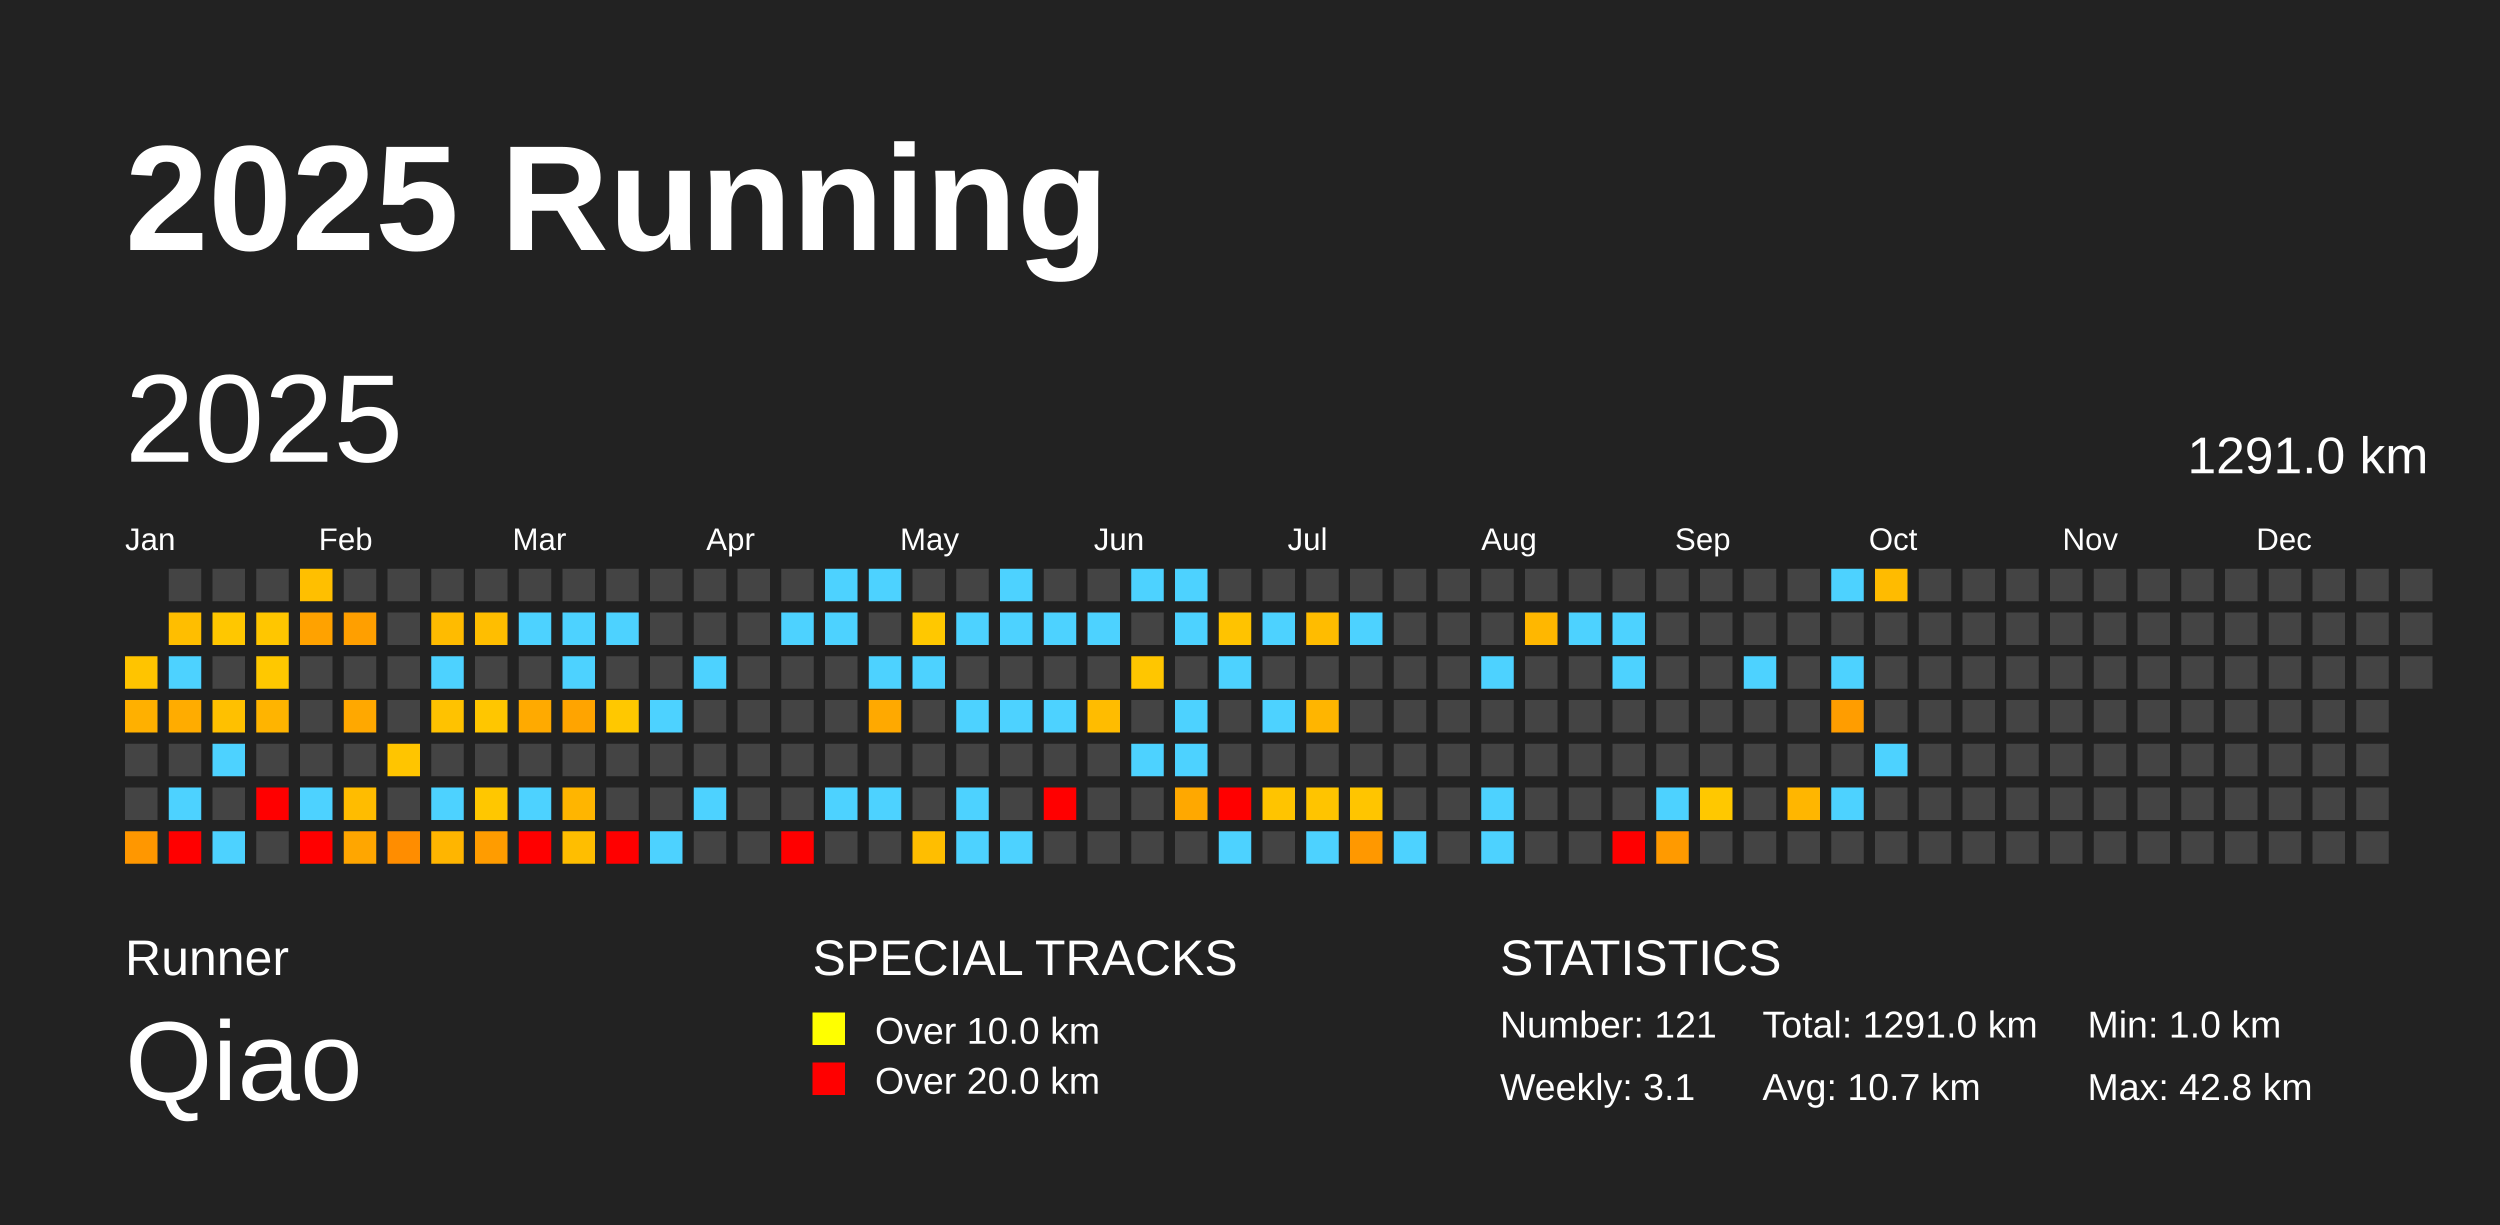
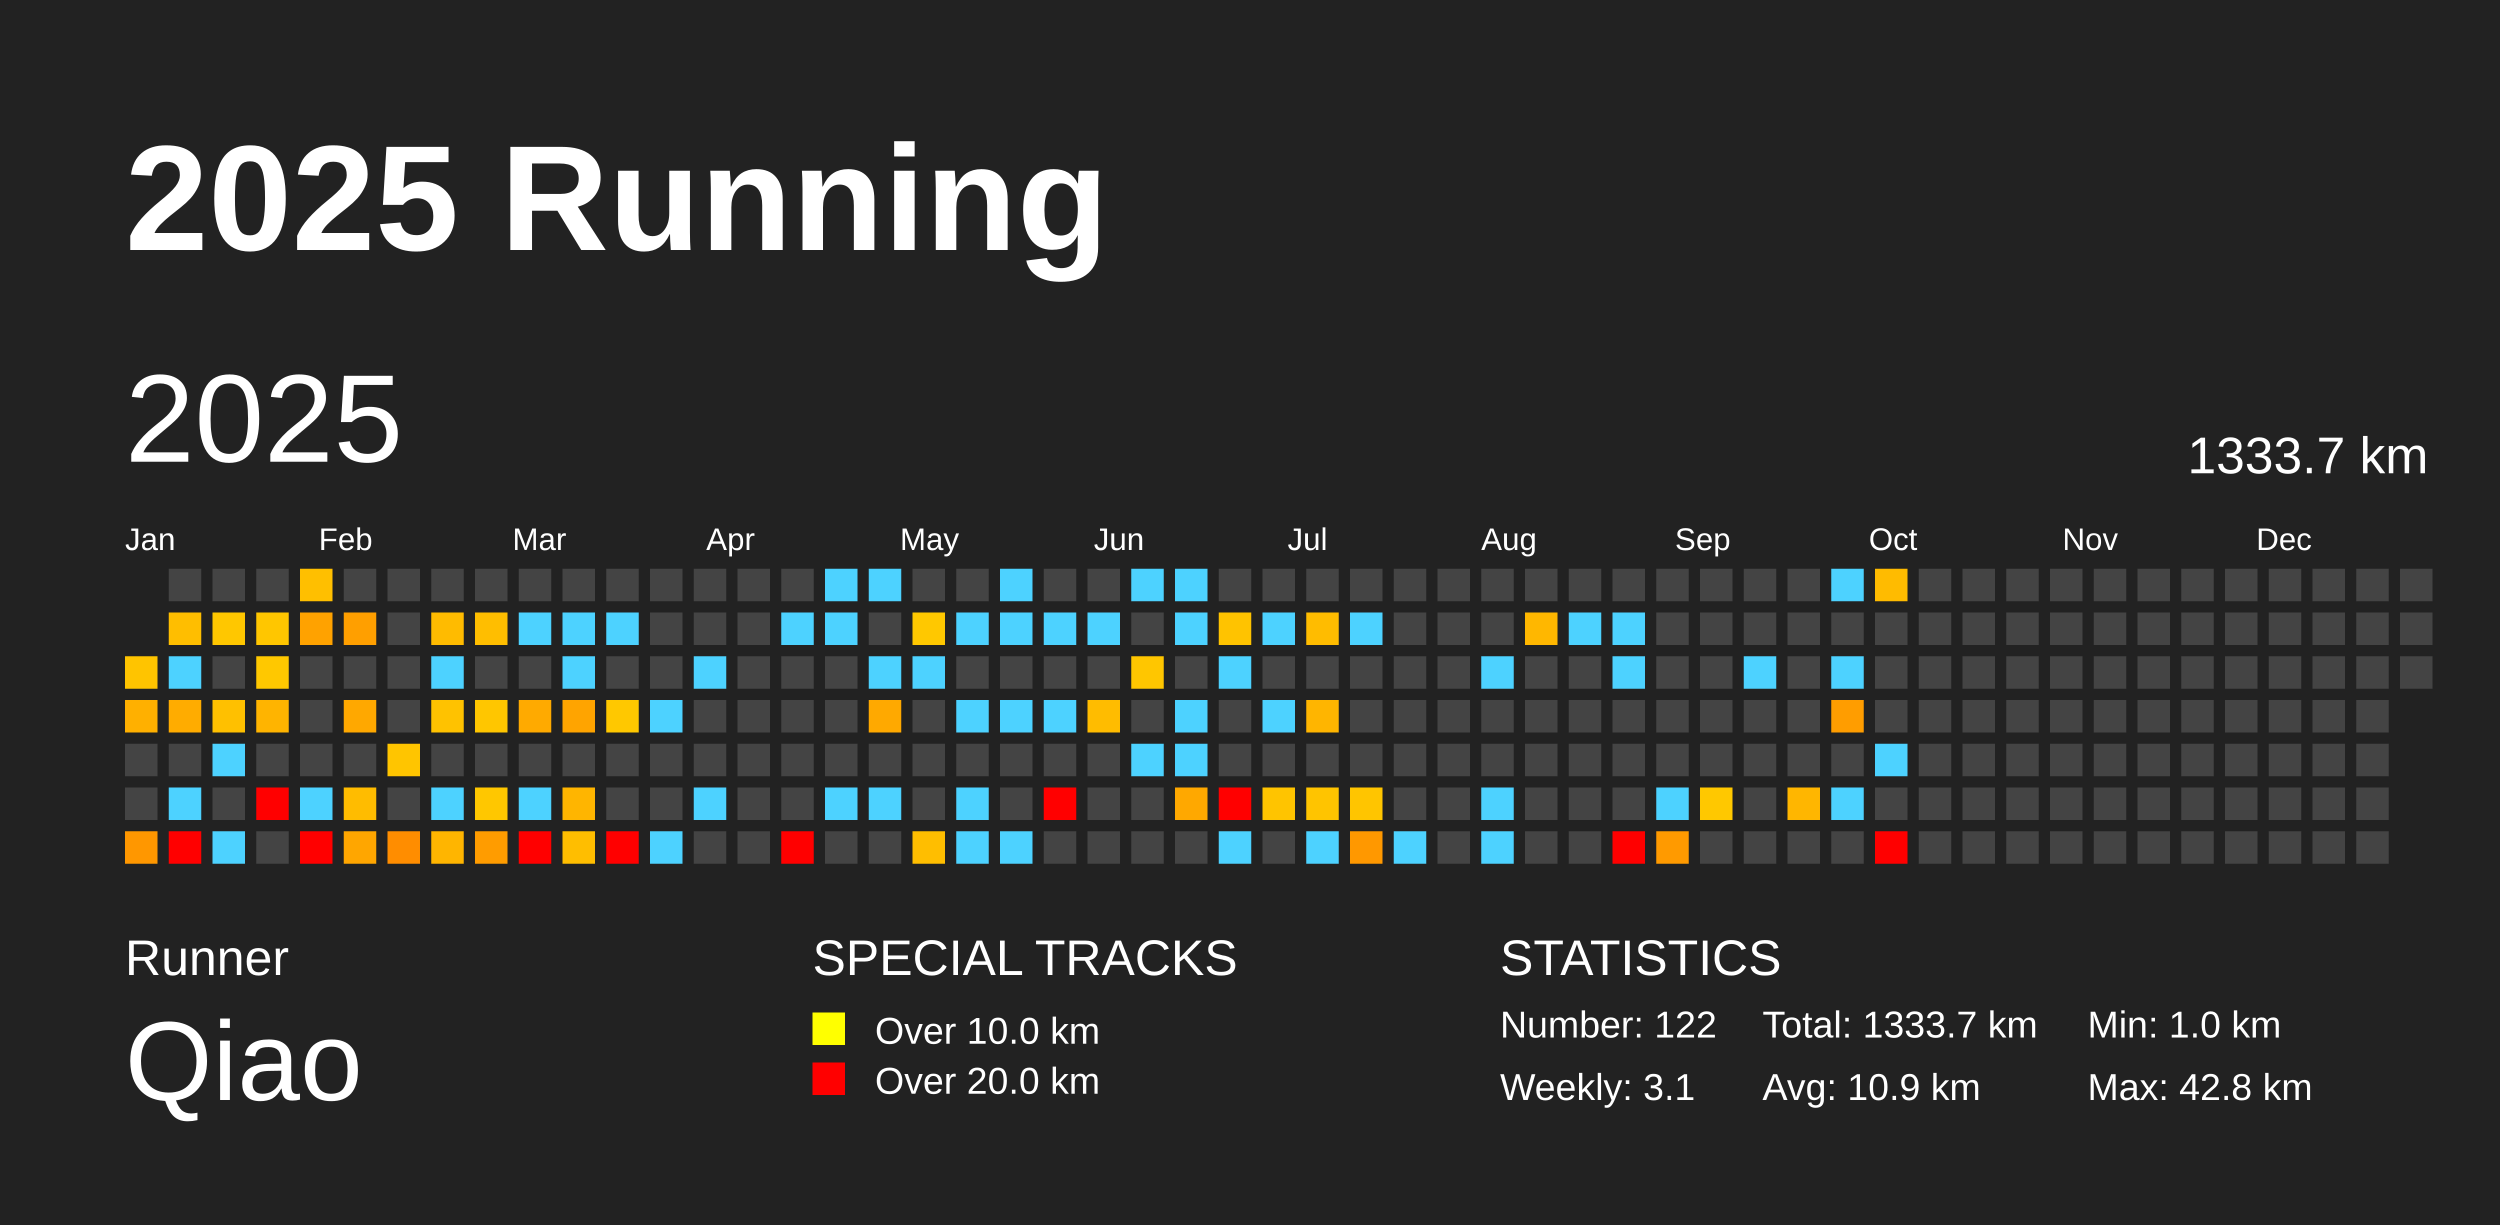
<svg xmlns="http://www.w3.org/2000/svg" baseProfile="full" height="98mm" version="1.1" viewBox="0,0,200,98" width="200mm">
  <defs />
  <rect fill="#222222" height="98" width="200" x="0" y="0" />
  <text fill="#FFFFFF" style="font-size:12px; font-family:Arial; font-weight:bold;" x="10" y="20">2025 Running</text>
  <text fill="#FFFFFF" style="font-size:4px; font-family:Arial" x="10" y="78">Runner</text>
  <text fill="#FFFFFF" style="font-size:9px; font-family:Arial" x="10" y="88">Qiao</text>
  <text fill="#FFFFFF" style="font-size:4px; font-family:Arial" x="65" y="78">SPECIAL TRACKS</text>
  <rect fill="yellow" height="2.6" width="2.6" x="65" y="81" />
  <text fill="#FFFFFF" style="font-size:3px; font-family:Arial" x="70" y="83.5">Over 10.0 km</text>
  <rect fill="red" height="2.6" width="2.6" x="65" y="85" />
  <text fill="#FFFFFF" style="font-size:3px; font-family:Arial" x="70" y="87.5">Over 20.0 km</text>
  <text fill="#FFFFFF" style="font-size:4px; font-family:Arial" x="120" y="78">STATISTICS</text>
-   <text fill="#FFFFFF" style="font-size:3px; font-family:Arial" x="120" y="83">Number: 121</text>
+   <text fill="#FFFFFF" style="font-size:3px; font-family:Arial" x="120" y="83">Number: 122</text>
  <text fill="#FFFFFF" style="font-size:3px; font-family:Arial" x="120" y="88">Weekly: 3.1</text>
-   <text fill="#FFFFFF" style="font-size:3px; font-family:Arial" x="141" y="83">Total: 1291.0 km</text>
-   <text fill="#FFFFFF" style="font-size:3px; font-family:Arial" x="141" y="88">Avg: 10.7 km</text>
+   <text fill="#FFFFFF" style="font-size:3px; font-family:Arial" x="141" y="83">Total: 1333.7 km</text>
+   <text fill="#FFFFFF" style="font-size:3px; font-family:Arial" x="141" y="88">Avg: 10.9 km</text>
  <text fill="#FFFFFF" style="font-size:3px; font-family:Arial" x="167" y="83">Min: 1.0 km</text>
  <text fill="#FFFFFF" style="font-size:3px; font-family:Arial" x="167" y="88">Max: 42.8 km</text>
  <text dominant-baseline="hanging" fill="#FFFFFF" style="font-size:10.0px; font-family:Arial;" x="10" y="30">2025</text>
-   <text dominant-baseline="hanging" fill="#FFFFFF" style="font-size:4.125px; font-family:Arial;" x="175" y="35">1291.0 km</text>
+   <text dominant-baseline="hanging" fill="#FFFFFF" style="font-size:4.125px; font-family:Arial;" x="175" y="35">1333.7 km</text>
  <text fill="#FFFFFF" style="font-size:2.5px; font-family:Arial" x="10.0" y="44">Jan</text>
  <text fill="#FFFFFF" style="font-size:2.5px; font-family:Arial" x="25.5" y="44">Feb</text>
  <text fill="#FFFFFF" style="font-size:2.5px; font-family:Arial" x="41.0" y="44">Mar</text>
  <text fill="#FFFFFF" style="font-size:2.5px; font-family:Arial" x="56.5" y="44">Apr</text>
  <text fill="#FFFFFF" style="font-size:2.5px; font-family:Arial" x="72.0" y="44">May</text>
  <text fill="#FFFFFF" style="font-size:2.5px; font-family:Arial" x="87.5" y="44">Jun</text>
  <text fill="#FFFFFF" style="font-size:2.5px; font-family:Arial" x="103.0" y="44">Jul</text>
  <text fill="#FFFFFF" style="font-size:2.5px; font-family:Arial" x="118.5" y="44">Aug</text>
  <text fill="#FFFFFF" style="font-size:2.5px; font-family:Arial" x="134.0" y="44">Sep</text>
  <text fill="#FFFFFF" style="font-size:2.5px; font-family:Arial" x="149.5" y="44">Oct</text>
  <text fill="#FFFFFF" style="font-size:2.5px; font-family:Arial" x="165.0" y="44">Nov</text>
  <text fill="#FFFFFF" style="font-size:2.5px; font-family:Arial" x="180.5" y="44">Dec</text>
  <rect fill="#ffc400" height="2.6" width="2.6" x="10.0" y="52.5" />
  <rect fill="#ffb000" height="2.6" width="2.6" x="10.0" y="56.0" />
  <rect fill="#444444" height="2.6" width="2.6" x="10.0" y="59.5" />
  <rect fill="#444444" height="2.6" width="2.6" x="10.0" y="63.0" />
  <rect fill="#ff9700" height="2.6" width="2.6" x="10.0" y="66.5" />
  <rect fill="#444444" height="2.6" width="2.6" x="13.5" y="45.5" />
  <rect fill="#ffbe00" height="2.6" width="2.6" x="13.5" y="49.0" />
  <rect fill="#4dd2ff" height="2.6" width="2.6" x="13.5" y="52.5" />
  <rect fill="#ffac00" height="2.6" width="2.6" x="13.5" y="56.0" />
  <rect fill="#444444" height="2.6" width="2.6" x="13.5" y="59.5" />
  <rect fill="#4dd2ff" height="2.6" width="2.6" x="13.5" y="63.0" />
  <rect fill="red" height="2.6" width="2.6" x="13.5" y="66.5" />
  <rect fill="#444444" height="2.6" width="2.6" x="17.0" y="45.5" />
  <rect fill="#ffc700" height="2.6" width="2.6" x="17.0" y="49.0" />
  <rect fill="#444444" height="2.6" width="2.6" x="17.0" y="52.5" />
  <rect fill="#ffc000" height="2.6" width="2.6" x="17.0" y="56.0" />
  <rect fill="#4dd2ff" height="2.6" width="2.6" x="17.0" y="59.5" />
  <rect fill="#444444" height="2.6" width="2.6" x="17.0" y="63.0" />
  <rect fill="#4dd2ff" height="2.6" width="2.6" x="17.0" y="66.5" />
  <rect fill="#444444" height="2.6" width="2.6" x="20.5" y="45.5" />
  <rect fill="#ffc600" height="2.6" width="2.6" x="20.5" y="49.0" />
  <rect fill="#ffc800" height="2.6" width="2.6" x="20.5" y="52.5" />
  <rect fill="#ffb400" height="2.6" width="2.6" x="20.5" y="56.0" />
  <rect fill="#444444" height="2.6" width="2.6" x="20.5" y="59.5" />
  <rect fill="red" height="2.6" width="2.6" x="20.5" y="63.0" />
  <rect fill="#444444" height="2.6" width="2.6" x="20.5" y="66.5" />
  <rect fill="#ffbf00" height="2.6" width="2.6" x="24.0" y="45.5" />
  <rect fill="#ffa200" height="2.6" width="2.6" x="24.0" y="49.0" />
  <rect fill="#444444" height="2.6" width="2.6" x="24.0" y="52.5" />
  <rect fill="#444444" height="2.6" width="2.6" x="24.0" y="56.0" />
  <rect fill="#444444" height="2.6" width="2.6" x="24.0" y="59.5" />
  <rect fill="#4dd2ff" height="2.6" width="2.6" x="24.0" y="63.0" />
  <rect fill="red" height="2.6" width="2.6" x="24.0" y="66.5" />
  <rect fill="#444444" height="2.6" width="2.6" x="27.5" y="45.5" />
  <rect fill="#ff9f00" height="2.6" width="2.6" x="27.5" y="49.0" />
  <rect fill="#444444" height="2.6" width="2.6" x="27.5" y="52.5" />
  <rect fill="#ffa800" height="2.6" width="2.6" x="27.5" y="56.0" />
  <rect fill="#444444" height="2.6" width="2.6" x="27.5" y="59.5" />
  <rect fill="#ffbc00" height="2.6" width="2.6" x="27.5" y="63.0" />
  <rect fill="#ffa600" height="2.6" width="2.6" x="27.5" y="66.5" />
  <rect fill="#444444" height="2.6" width="2.6" x="31.0" y="45.5" />
  <rect fill="#444444" height="2.6" width="2.6" x="31.0" y="49.0" />
  <rect fill="#444444" height="2.6" width="2.6" x="31.0" y="52.5" />
  <rect fill="#444444" height="2.6" width="2.6" x="31.0" y="56.0" />
  <rect fill="#ffc500" height="2.6" width="2.6" x="31.0" y="59.5" />
  <rect fill="#444444" height="2.6" width="2.6" x="31.0" y="63.0" />
  <rect fill="#ff8d00" height="2.6" width="2.6" x="31.0" y="66.5" />
  <rect fill="#444444" height="2.6" width="2.6" x="34.5" y="45.5" />
  <rect fill="#ffbb00" height="2.6" width="2.6" x="34.5" y="49.0" />
  <rect fill="#4dd2ff" height="2.6" width="2.6" x="34.5" y="52.5" />
  <rect fill="#ffc200" height="2.6" width="2.6" x="34.5" y="56.0" />
  <rect fill="#444444" height="2.6" width="2.6" x="34.5" y="59.5" />
  <rect fill="#4dd2ff" height="2.6" width="2.6" x="34.5" y="63.0" />
  <rect fill="#ffb500" height="2.6" width="2.6" x="34.5" y="66.5" />
  <rect fill="#444444" height="2.6" width="2.6" x="38.0" y="45.5" />
  <rect fill="#ffbe00" height="2.6" width="2.6" x="38.0" y="49.0" />
  <rect fill="#444444" height="2.6" width="2.6" x="38.0" y="52.5" />
  <rect fill="#ffc600" height="2.6" width="2.6" x="38.0" y="56.0" />
  <rect fill="#444444" height="2.6" width="2.6" x="38.0" y="59.5" />
  <rect fill="#ffc700" height="2.6" width="2.6" x="38.0" y="63.0" />
  <rect fill="#ff9c00" height="2.6" width="2.6" x="38.0" y="66.5" />
  <rect fill="#444444" height="2.6" width="2.6" x="41.5" y="45.5" />
  <rect fill="#4dd2ff" height="2.6" width="2.6" x="41.5" y="49.0" />
  <rect fill="#444444" height="2.6" width="2.6" x="41.5" y="52.5" />
  <rect fill="#ffaa00" height="2.6" width="2.6" x="41.5" y="56.0" />
  <rect fill="#444444" height="2.6" width="2.6" x="41.5" y="59.5" />
  <rect fill="#4dd2ff" height="2.6" width="2.6" x="41.5" y="63.0" />
  <rect fill="red" height="2.6" width="2.6" x="41.5" y="66.5" />
  <rect fill="#444444" height="2.6" width="2.6" x="45.0" y="45.5" />
  <rect fill="#4dd2ff" height="2.6" width="2.6" x="45.0" y="49.0" />
  <rect fill="#4dd2ff" height="2.6" width="2.6" x="45.0" y="52.5" />
  <rect fill="#ffa400" height="2.6" width="2.6" x="45.0" y="56.0" />
  <rect fill="#444444" height="2.6" width="2.6" x="45.0" y="59.5" />
  <rect fill="#ffb500" height="2.6" width="2.6" x="45.0" y="63.0" />
  <rect fill="#ffbe00" height="2.6" width="2.6" x="45.0" y="66.5" />
  <rect fill="#444444" height="2.6" width="2.6" x="48.5" y="45.5" />
  <rect fill="#4dd2ff" height="2.6" width="2.6" x="48.5" y="49.0" />
  <rect fill="#444444" height="2.6" width="2.6" x="48.5" y="52.5" />
  <rect fill="#ffc800" height="2.6" width="2.6" x="48.5" y="56.0" />
  <rect fill="#444444" height="2.6" width="2.6" x="48.5" y="59.5" />
  <rect fill="#444444" height="2.6" width="2.6" x="48.5" y="63.0" />
  <rect fill="red" height="2.6" width="2.6" x="48.5" y="66.5" />
  <rect fill="#444444" height="2.6" width="2.6" x="52.0" y="45.5" />
  <rect fill="#444444" height="2.6" width="2.6" x="52.0" y="49.0" />
  <rect fill="#444444" height="2.6" width="2.6" x="52.0" y="52.5" />
  <rect fill="#4dd2ff" height="2.6" width="2.6" x="52.0" y="56.0" />
  <rect fill="#444444" height="2.6" width="2.6" x="52.0" y="59.5" />
  <rect fill="#444444" height="2.6" width="2.6" x="52.0" y="63.0" />
  <rect fill="#4dd2ff" height="2.6" width="2.6" x="52.0" y="66.5" />
  <rect fill="#444444" height="2.6" width="2.6" x="55.5" y="45.5" />
  <rect fill="#444444" height="2.6" width="2.6" x="55.5" y="49.0" />
  <rect fill="#4dd2ff" height="2.6" width="2.6" x="55.5" y="52.5" />
  <rect fill="#444444" height="2.6" width="2.6" x="55.5" y="56.0" />
  <rect fill="#444444" height="2.6" width="2.6" x="55.5" y="59.5" />
  <rect fill="#4dd2ff" height="2.6" width="2.6" x="55.5" y="63.0" />
  <rect fill="#444444" height="2.6" width="2.6" x="55.5" y="66.5" />
  <rect fill="#444444" height="2.6" width="2.6" x="59.0" y="45.5" />
  <rect fill="#444444" height="2.6" width="2.6" x="59.0" y="49.0" />
  <rect fill="#444444" height="2.6" width="2.6" x="59.0" y="52.5" />
  <rect fill="#444444" height="2.6" width="2.6" x="59.0" y="56.0" />
  <rect fill="#444444" height="2.6" width="2.6" x="59.0" y="59.5" />
  <rect fill="#444444" height="2.6" width="2.6" x="59.0" y="63.0" />
  <rect fill="#444444" height="2.6" width="2.6" x="59.0" y="66.5" />
  <rect fill="#444444" height="2.6" width="2.6" x="62.5" y="45.5" />
  <rect fill="#4dd2ff" height="2.6" width="2.6" x="62.5" y="49.0" />
  <rect fill="#444444" height="2.6" width="2.6" x="62.5" y="52.5" />
  <rect fill="#444444" height="2.6" width="2.6" x="62.5" y="56.0" />
  <rect fill="#444444" height="2.6" width="2.6" x="62.5" y="59.5" />
  <rect fill="#444444" height="2.6" width="2.6" x="62.5" y="63.0" />
  <rect fill="red" height="2.6" width="2.6" x="62.5" y="66.5" />
  <rect fill="#4dd2ff" height="2.6" width="2.6" x="66.0" y="45.5" />
  <rect fill="#4dd2ff" height="2.6" width="2.6" x="66.0" y="49.0" />
  <rect fill="#444444" height="2.6" width="2.6" x="66.0" y="52.5" />
  <rect fill="#444444" height="2.6" width="2.6" x="66.0" y="56.0" />
  <rect fill="#444444" height="2.6" width="2.6" x="66.0" y="59.5" />
  <rect fill="#4dd2ff" height="2.6" width="2.6" x="66.0" y="63.0" />
  <rect fill="#444444" height="2.6" width="2.6" x="66.0" y="66.5" />
  <rect fill="#4dd2ff" height="2.6" width="2.6" x="69.5" y="45.5" />
  <rect fill="#444444" height="2.6" width="2.6" x="69.5" y="49.0" />
  <rect fill="#4dd2ff" height="2.6" width="2.6" x="69.5" y="52.5" />
  <rect fill="#ffa900" height="2.6" width="2.6" x="69.5" y="56.0" />
  <rect fill="#444444" height="2.6" width="2.6" x="69.5" y="59.5" />
  <rect fill="#4dd2ff" height="2.6" width="2.6" x="69.5" y="63.0" />
  <rect fill="#444444" height="2.6" width="2.6" x="69.5" y="66.5" />
  <rect fill="#444444" height="2.6" width="2.6" x="73.0" y="45.5" />
  <rect fill="#ffc800" height="2.6" width="2.6" x="73.0" y="49.0" />
  <rect fill="#4dd2ff" height="2.6" width="2.6" x="73.0" y="52.5" />
  <rect fill="#444444" height="2.6" width="2.6" x="73.0" y="56.0" />
  <rect fill="#444444" height="2.6" width="2.6" x="73.0" y="59.5" />
  <rect fill="#444444" height="2.6" width="2.6" x="73.0" y="63.0" />
  <rect fill="#ffbe00" height="2.6" width="2.6" x="73.0" y="66.5" />
  <rect fill="#444444" height="2.6" width="2.6" x="76.5" y="45.5" />
  <rect fill="#4dd2ff" height="2.6" width="2.6" x="76.5" y="49.0" />
  <rect fill="#444444" height="2.6" width="2.6" x="76.5" y="52.5" />
  <rect fill="#4dd2ff" height="2.6" width="2.6" x="76.5" y="56.0" />
  <rect fill="#444444" height="2.6" width="2.6" x="76.5" y="59.5" />
  <rect fill="#4dd2ff" height="2.6" width="2.6" x="76.5" y="63.0" />
  <rect fill="#4dd2ff" height="2.6" width="2.6" x="76.5" y="66.5" />
  <rect fill="#4dd2ff" height="2.6" width="2.6" x="80.0" y="45.5" />
  <rect fill="#4dd2ff" height="2.6" width="2.6" x="80.0" y="49.0" />
  <rect fill="#444444" height="2.6" width="2.6" x="80.0" y="52.5" />
  <rect fill="#4dd2ff" height="2.6" width="2.6" x="80.0" y="56.0" />
  <rect fill="#444444" height="2.6" width="2.6" x="80.0" y="59.5" />
  <rect fill="#444444" height="2.6" width="2.6" x="80.0" y="63.0" />
  <rect fill="#4dd2ff" height="2.6" width="2.6" x="80.0" y="66.5" />
  <rect fill="#444444" height="2.6" width="2.6" x="83.5" y="45.5" />
  <rect fill="#4dd2ff" height="2.6" width="2.6" x="83.5" y="49.0" />
  <rect fill="#444444" height="2.6" width="2.6" x="83.5" y="52.5" />
  <rect fill="#4dd2ff" height="2.6" width="2.6" x="83.5" y="56.0" />
  <rect fill="#444444" height="2.6" width="2.6" x="83.5" y="59.5" />
  <rect fill="red" height="2.6" width="2.6" x="83.5" y="63.0" />
  <rect fill="#444444" height="2.6" width="2.6" x="83.5" y="66.5" />
  <rect fill="#444444" height="2.6" width="2.6" x="87.0" y="45.5" />
  <rect fill="#4dd2ff" height="2.6" width="2.6" x="87.0" y="49.0" />
  <rect fill="#444444" height="2.6" width="2.6" x="87.0" y="52.5" />
  <rect fill="#ffbc00" height="2.6" width="2.6" x="87.0" y="56.0" />
  <rect fill="#444444" height="2.6" width="2.6" x="87.0" y="59.5" />
  <rect fill="#444444" height="2.6" width="2.6" x="87.0" y="63.0" />
  <rect fill="#444444" height="2.6" width="2.6" x="87.0" y="66.5" />
  <rect fill="#4dd2ff" height="2.6" width="2.6" x="90.5" y="45.5" />
  <rect fill="#444444" height="2.6" width="2.6" x="90.5" y="49.0" />
  <rect fill="#ffc600" height="2.6" width="2.6" x="90.5" y="52.5" />
  <rect fill="#444444" height="2.6" width="2.6" x="90.5" y="56.0" />
  <rect fill="#4dd2ff" height="2.6" width="2.6" x="90.5" y="59.5" />
  <rect fill="#444444" height="2.6" width="2.6" x="90.5" y="63.0" />
  <rect fill="#444444" height="2.6" width="2.6" x="90.5" y="66.5" />
  <rect fill="#4dd2ff" height="2.6" width="2.6" x="94.0" y="45.5" />
  <rect fill="#4dd2ff" height="2.6" width="2.6" x="94.0" y="49.0" />
  <rect fill="#444444" height="2.6" width="2.6" x="94.0" y="52.5" />
  <rect fill="#4dd2ff" height="2.6" width="2.6" x="94.0" y="56.0" />
  <rect fill="#4dd2ff" height="2.6" width="2.6" x="94.0" y="59.5" />
  <rect fill="#ffa800" height="2.6" width="2.6" x="94.0" y="63.0" />
  <rect fill="#444444" height="2.6" width="2.6" x="94.0" y="66.5" />
  <rect fill="#444444" height="2.6" width="2.6" x="97.5" y="45.5" />
  <rect fill="#ffc300" height="2.6" width="2.6" x="97.5" y="49.0" />
  <rect fill="#4dd2ff" height="2.6" width="2.6" x="97.5" y="52.5" />
  <rect fill="#444444" height="2.6" width="2.6" x="97.5" y="56.0" />
  <rect fill="#444444" height="2.6" width="2.6" x="97.5" y="59.5" />
  <rect fill="red" height="2.6" width="2.6" x="97.5" y="63.0" />
  <rect fill="#4dd2ff" height="2.6" width="2.6" x="97.5" y="66.5" />
  <rect fill="#444444" height="2.6" width="2.6" x="101.0" y="45.5" />
  <rect fill="#4dd2ff" height="2.6" width="2.6" x="101.0" y="49.0" />
  <rect fill="#444444" height="2.6" width="2.6" x="101.0" y="52.5" />
  <rect fill="#4dd2ff" height="2.6" width="2.6" x="101.0" y="56.0" />
  <rect fill="#444444" height="2.6" width="2.6" x="101.0" y="59.5" />
  <rect fill="#ffc400" height="2.6" width="2.6" x="101.0" y="63.0" />
  <rect fill="#444444" height="2.6" width="2.6" x="101.0" y="66.5" />
  <rect fill="#444444" height="2.6" width="2.6" x="104.5" y="45.5" />
  <rect fill="#ffbc00" height="2.6" width="2.6" x="104.5" y="49.0" />
  <rect fill="#444444" height="2.6" width="2.6" x="104.5" y="52.5" />
  <rect fill="#ffb500" height="2.6" width="2.6" x="104.5" y="56.0" />
  <rect fill="#444444" height="2.6" width="2.6" x="104.5" y="59.5" />
  <rect fill="#ffc400" height="2.6" width="2.6" x="104.5" y="63.0" />
  <rect fill="#4dd2ff" height="2.6" width="2.6" x="104.5" y="66.5" />
  <rect fill="#444444" height="2.6" width="2.6" x="108.0" y="45.5" />
  <rect fill="#4dd2ff" height="2.6" width="2.6" x="108.0" y="49.0" />
  <rect fill="#444444" height="2.6" width="2.6" x="108.0" y="52.5" />
  <rect fill="#444444" height="2.6" width="2.6" x="108.0" y="56.0" />
  <rect fill="#444444" height="2.6" width="2.6" x="108.0" y="59.5" />
  <rect fill="#ffc500" height="2.6" width="2.6" x="108.0" y="63.0" />
  <rect fill="#ff9800" height="2.6" width="2.6" x="108.0" y="66.5" />
  <rect fill="#444444" height="2.6" width="2.6" x="111.5" y="45.5" />
  <rect fill="#444444" height="2.6" width="2.6" x="111.5" y="49.0" />
  <rect fill="#444444" height="2.6" width="2.6" x="111.5" y="52.5" />
  <rect fill="#444444" height="2.6" width="2.6" x="111.5" y="56.0" />
  <rect fill="#444444" height="2.6" width="2.6" x="111.5" y="59.5" />
  <rect fill="#444444" height="2.6" width="2.6" x="111.5" y="63.0" />
  <rect fill="#4dd2ff" height="2.6" width="2.6" x="111.5" y="66.5" />
  <rect fill="#444444" height="2.6" width="2.6" x="115.0" y="45.5" />
  <rect fill="#444444" height="2.6" width="2.6" x="115.0" y="49.0" />
  <rect fill="#444444" height="2.6" width="2.6" x="115.0" y="52.5" />
  <rect fill="#444444" height="2.6" width="2.6" x="115.0" y="56.0" />
  <rect fill="#444444" height="2.6" width="2.6" x="115.0" y="59.5" />
  <rect fill="#444444" height="2.6" width="2.6" x="115.0" y="63.0" />
  <rect fill="#444444" height="2.6" width="2.6" x="115.0" y="66.5" />
  <rect fill="#444444" height="2.6" width="2.6" x="118.5" y="45.5" />
  <rect fill="#444444" height="2.6" width="2.6" x="118.5" y="49.0" />
  <rect fill="#4dd2ff" height="2.6" width="2.6" x="118.5" y="52.5" />
  <rect fill="#444444" height="2.6" width="2.6" x="118.5" y="56.0" />
  <rect fill="#444444" height="2.6" width="2.6" x="118.5" y="59.5" />
  <rect fill="#4dd2ff" height="2.6" width="2.6" x="118.5" y="63.0" />
  <rect fill="#4dd2ff" height="2.6" width="2.6" x="118.5" y="66.5" />
  <rect fill="#444444" height="2.6" width="2.6" x="122.0" y="45.5" />
  <rect fill="#ffb700" height="2.6" width="2.6" x="122.0" y="49.0" />
  <rect fill="#444444" height="2.6" width="2.6" x="122.0" y="52.5" />
  <rect fill="#444444" height="2.6" width="2.6" x="122.0" y="56.0" />
  <rect fill="#444444" height="2.6" width="2.6" x="122.0" y="59.5" />
  <rect fill="#444444" height="2.6" width="2.6" x="122.0" y="63.0" />
  <rect fill="#444444" height="2.6" width="2.6" x="122.0" y="66.5" />
  <rect fill="#444444" height="2.6" width="2.6" x="125.5" y="45.5" />
  <rect fill="#4dd2ff" height="2.6" width="2.6" x="125.5" y="49.0" />
  <rect fill="#444444" height="2.6" width="2.6" x="125.5" y="52.5" />
  <rect fill="#444444" height="2.6" width="2.6" x="125.5" y="56.0" />
  <rect fill="#444444" height="2.6" width="2.6" x="125.5" y="59.5" />
  <rect fill="#444444" height="2.6" width="2.6" x="125.5" y="63.0" />
  <rect fill="#444444" height="2.6" width="2.6" x="125.5" y="66.5" />
  <rect fill="#444444" height="2.6" width="2.6" x="129.0" y="45.5" />
  <rect fill="#4dd2ff" height="2.6" width="2.6" x="129.0" y="49.0" />
  <rect fill="#4dd2ff" height="2.6" width="2.6" x="129.0" y="52.5" />
  <rect fill="#444444" height="2.6" width="2.6" x="129.0" y="56.0" />
  <rect fill="#444444" height="2.6" width="2.6" x="129.0" y="59.5" />
  <rect fill="#444444" height="2.6" width="2.6" x="129.0" y="63.0" />
  <rect fill="red" height="2.6" width="2.6" x="129.0" y="66.5" />
  <rect fill="#444444" height="2.6" width="2.6" x="132.5" y="45.5" />
  <rect fill="#444444" height="2.6" width="2.6" x="132.5" y="49.0" />
  <rect fill="#444444" height="2.6" width="2.6" x="132.5" y="52.5" />
  <rect fill="#444444" height="2.6" width="2.6" x="132.5" y="56.0" />
  <rect fill="#444444" height="2.6" width="2.6" x="132.5" y="59.5" />
  <rect fill="#4dd2ff" height="2.6" width="2.6" x="132.5" y="63.0" />
  <rect fill="#ff9a00" height="2.6" width="2.6" x="132.5" y="66.5" />
  <rect fill="#444444" height="2.6" width="2.6" x="136.0" y="45.5" />
  <rect fill="#444444" height="2.6" width="2.6" x="136.0" y="49.0" />
  <rect fill="#444444" height="2.6" width="2.6" x="136.0" y="52.5" />
  <rect fill="#444444" height="2.6" width="2.6" x="136.0" y="56.0" />
  <rect fill="#444444" height="2.6" width="2.6" x="136.0" y="59.5" />
  <rect fill="#ffc800" height="2.6" width="2.6" x="136.0" y="63.0" />
  <rect fill="#444444" height="2.6" width="2.6" x="136.0" y="66.5" />
  <rect fill="#444444" height="2.6" width="2.6" x="139.5" y="45.5" />
  <rect fill="#444444" height="2.6" width="2.6" x="139.5" y="49.0" />
  <rect fill="#4dd2ff" height="2.6" width="2.6" x="139.5" y="52.5" />
  <rect fill="#444444" height="2.6" width="2.6" x="139.5" y="56.0" />
  <rect fill="#444444" height="2.6" width="2.6" x="139.5" y="59.5" />
  <rect fill="#444444" height="2.6" width="2.6" x="139.5" y="63.0" />
  <rect fill="#444444" height="2.6" width="2.6" x="139.5" y="66.5" />
  <rect fill="#444444" height="2.6" width="2.6" x="143.0" y="45.5" />
  <rect fill="#444444" height="2.6" width="2.6" x="143.0" y="49.0" />
  <rect fill="#444444" height="2.6" width="2.6" x="143.0" y="52.5" />
  <rect fill="#444444" height="2.6" width="2.6" x="143.0" y="56.0" />
  <rect fill="#444444" height="2.6" width="2.6" x="143.0" y="59.5" />
  <rect fill="#ffb600" height="2.6" width="2.6" x="143.0" y="63.0" />
  <rect fill="#444444" height="2.6" width="2.6" x="143.0" y="66.5" />
  <rect fill="#4dd2ff" height="2.6" width="2.6" x="146.5" y="45.5" />
  <rect fill="#444444" height="2.6" width="2.6" x="146.5" y="49.0" />
  <rect fill="#4dd2ff" height="2.6" width="2.6" x="146.5" y="52.5" />
  <rect fill="#ff9d00" height="2.6" width="2.6" x="146.5" y="56.0" />
  <rect fill="#444444" height="2.6" width="2.6" x="146.5" y="59.5" />
  <rect fill="#4dd2ff" height="2.6" width="2.6" x="146.5" y="63.0" />
  <rect fill="#444444" height="2.6" width="2.6" x="146.5" y="66.5" />
  <rect fill="#ffbb00" height="2.6" width="2.6" x="150.0" y="45.5" />
  <rect fill="#444444" height="2.6" width="2.6" x="150.0" y="49.0" />
  <rect fill="#444444" height="2.6" width="2.6" x="150.0" y="52.5" />
  <rect fill="#444444" height="2.6" width="2.6" x="150.0" y="56.0" />
  <rect fill="#4dd2ff" height="2.6" width="2.6" x="150.0" y="59.5" />
  <rect fill="#444444" height="2.6" width="2.6" x="150.0" y="63.0" />
-   <rect fill="#444444" height="2.6" width="2.6" x="150.0" y="66.5" />
+   <rect fill="red" height="2.6" width="2.6" x="150.0" y="66.5" />
  <rect fill="#444444" height="2.6" width="2.6" x="153.5" y="45.5" />
  <rect fill="#444444" height="2.6" width="2.6" x="153.5" y="49.0" />
  <rect fill="#444444" height="2.6" width="2.6" x="153.5" y="52.5" />
  <rect fill="#444444" height="2.6" width="2.6" x="153.5" y="56.0" />
  <rect fill="#444444" height="2.6" width="2.6" x="153.5" y="59.5" />
  <rect fill="#444444" height="2.6" width="2.6" x="153.5" y="63.0" />
  <rect fill="#444444" height="2.6" width="2.6" x="153.5" y="66.5" />
  <rect fill="#444444" height="2.6" width="2.6" x="157.0" y="45.5" />
  <rect fill="#444444" height="2.6" width="2.6" x="157.0" y="49.0" />
  <rect fill="#444444" height="2.6" width="2.6" x="157.0" y="52.5" />
  <rect fill="#444444" height="2.6" width="2.6" x="157.0" y="56.0" />
  <rect fill="#444444" height="2.6" width="2.6" x="157.0" y="59.5" />
  <rect fill="#444444" height="2.6" width="2.6" x="157.0" y="63.0" />
  <rect fill="#444444" height="2.6" width="2.6" x="157.0" y="66.5" />
  <rect fill="#444444" height="2.6" width="2.6" x="160.5" y="45.5" />
  <rect fill="#444444" height="2.6" width="2.6" x="160.5" y="49.0" />
  <rect fill="#444444" height="2.6" width="2.6" x="160.5" y="52.5" />
  <rect fill="#444444" height="2.6" width="2.6" x="160.5" y="56.0" />
  <rect fill="#444444" height="2.6" width="2.6" x="160.5" y="59.5" />
  <rect fill="#444444" height="2.6" width="2.6" x="160.5" y="63.0" />
  <rect fill="#444444" height="2.6" width="2.6" x="160.5" y="66.5" />
  <rect fill="#444444" height="2.6" width="2.6" x="164.0" y="45.5" />
  <rect fill="#444444" height="2.6" width="2.6" x="164.0" y="49.0" />
  <rect fill="#444444" height="2.6" width="2.6" x="164.0" y="52.5" />
  <rect fill="#444444" height="2.6" width="2.6" x="164.0" y="56.0" />
  <rect fill="#444444" height="2.6" width="2.6" x="164.0" y="59.5" />
  <rect fill="#444444" height="2.6" width="2.6" x="164.0" y="63.0" />
  <rect fill="#444444" height="2.6" width="2.6" x="164.0" y="66.5" />
  <rect fill="#444444" height="2.6" width="2.6" x="167.5" y="45.5" />
  <rect fill="#444444" height="2.6" width="2.6" x="167.5" y="49.0" />
  <rect fill="#444444" height="2.6" width="2.6" x="167.5" y="52.5" />
  <rect fill="#444444" height="2.6" width="2.6" x="167.5" y="56.0" />
  <rect fill="#444444" height="2.6" width="2.6" x="167.5" y="59.5" />
  <rect fill="#444444" height="2.6" width="2.6" x="167.5" y="63.0" />
  <rect fill="#444444" height="2.6" width="2.6" x="167.5" y="66.5" />
  <rect fill="#444444" height="2.6" width="2.6" x="171.0" y="45.5" />
  <rect fill="#444444" height="2.6" width="2.6" x="171.0" y="49.0" />
  <rect fill="#444444" height="2.6" width="2.6" x="171.0" y="52.5" />
  <rect fill="#444444" height="2.6" width="2.6" x="171.0" y="56.0" />
  <rect fill="#444444" height="2.6" width="2.6" x="171.0" y="59.5" />
  <rect fill="#444444" height="2.6" width="2.6" x="171.0" y="63.0" />
  <rect fill="#444444" height="2.6" width="2.6" x="171.0" y="66.5" />
  <rect fill="#444444" height="2.6" width="2.6" x="174.5" y="45.5" />
  <rect fill="#444444" height="2.6" width="2.6" x="174.5" y="49.0" />
  <rect fill="#444444" height="2.6" width="2.6" x="174.5" y="52.5" />
  <rect fill="#444444" height="2.6" width="2.6" x="174.5" y="56.0" />
  <rect fill="#444444" height="2.6" width="2.6" x="174.5" y="59.5" />
  <rect fill="#444444" height="2.6" width="2.6" x="174.5" y="63.0" />
  <rect fill="#444444" height="2.6" width="2.6" x="174.5" y="66.5" />
  <rect fill="#444444" height="2.6" width="2.6" x="178.0" y="45.5" />
  <rect fill="#444444" height="2.6" width="2.6" x="178.0" y="49.0" />
  <rect fill="#444444" height="2.6" width="2.6" x="178.0" y="52.5" />
  <rect fill="#444444" height="2.6" width="2.6" x="178.0" y="56.0" />
  <rect fill="#444444" height="2.6" width="2.6" x="178.0" y="59.5" />
  <rect fill="#444444" height="2.6" width="2.6" x="178.0" y="63.0" />
  <rect fill="#444444" height="2.6" width="2.6" x="178.0" y="66.5" />
  <rect fill="#444444" height="2.6" width="2.6" x="181.5" y="45.5" />
  <rect fill="#444444" height="2.6" width="2.6" x="181.5" y="49.0" />
  <rect fill="#444444" height="2.6" width="2.6" x="181.5" y="52.5" />
  <rect fill="#444444" height="2.6" width="2.6" x="181.5" y="56.0" />
  <rect fill="#444444" height="2.6" width="2.6" x="181.5" y="59.5" />
  <rect fill="#444444" height="2.6" width="2.6" x="181.5" y="63.0" />
  <rect fill="#444444" height="2.6" width="2.6" x="181.5" y="66.5" />
  <rect fill="#444444" height="2.6" width="2.6" x="185.0" y="45.5" />
  <rect fill="#444444" height="2.6" width="2.6" x="185.0" y="49.0" />
  <rect fill="#444444" height="2.6" width="2.6" x="185.0" y="52.5" />
  <rect fill="#444444" height="2.6" width="2.6" x="185.0" y="56.0" />
  <rect fill="#444444" height="2.6" width="2.6" x="185.0" y="59.5" />
  <rect fill="#444444" height="2.6" width="2.6" x="185.0" y="63.0" />
  <rect fill="#444444" height="2.6" width="2.6" x="185.0" y="66.5" />
  <rect fill="#444444" height="2.6" width="2.6" x="188.5" y="45.5" />
  <rect fill="#444444" height="2.6" width="2.6" x="188.5" y="49.0" />
  <rect fill="#444444" height="2.6" width="2.6" x="188.5" y="52.5" />
  <rect fill="#444444" height="2.6" width="2.6" x="188.5" y="56.0" />
  <rect fill="#444444" height="2.6" width="2.6" x="188.5" y="59.5" />
  <rect fill="#444444" height="2.6" width="2.6" x="188.5" y="63.0" />
  <rect fill="#444444" height="2.6" width="2.6" x="188.5" y="66.5" />
  <rect fill="#444444" height="2.6" width="2.6" x="192.0" y="45.5" />
  <rect fill="#444444" height="2.6" width="2.6" x="192.0" y="49.0" />
  <rect fill="#444444" height="2.6" width="2.6" x="192.0" y="52.5" />
</svg>
